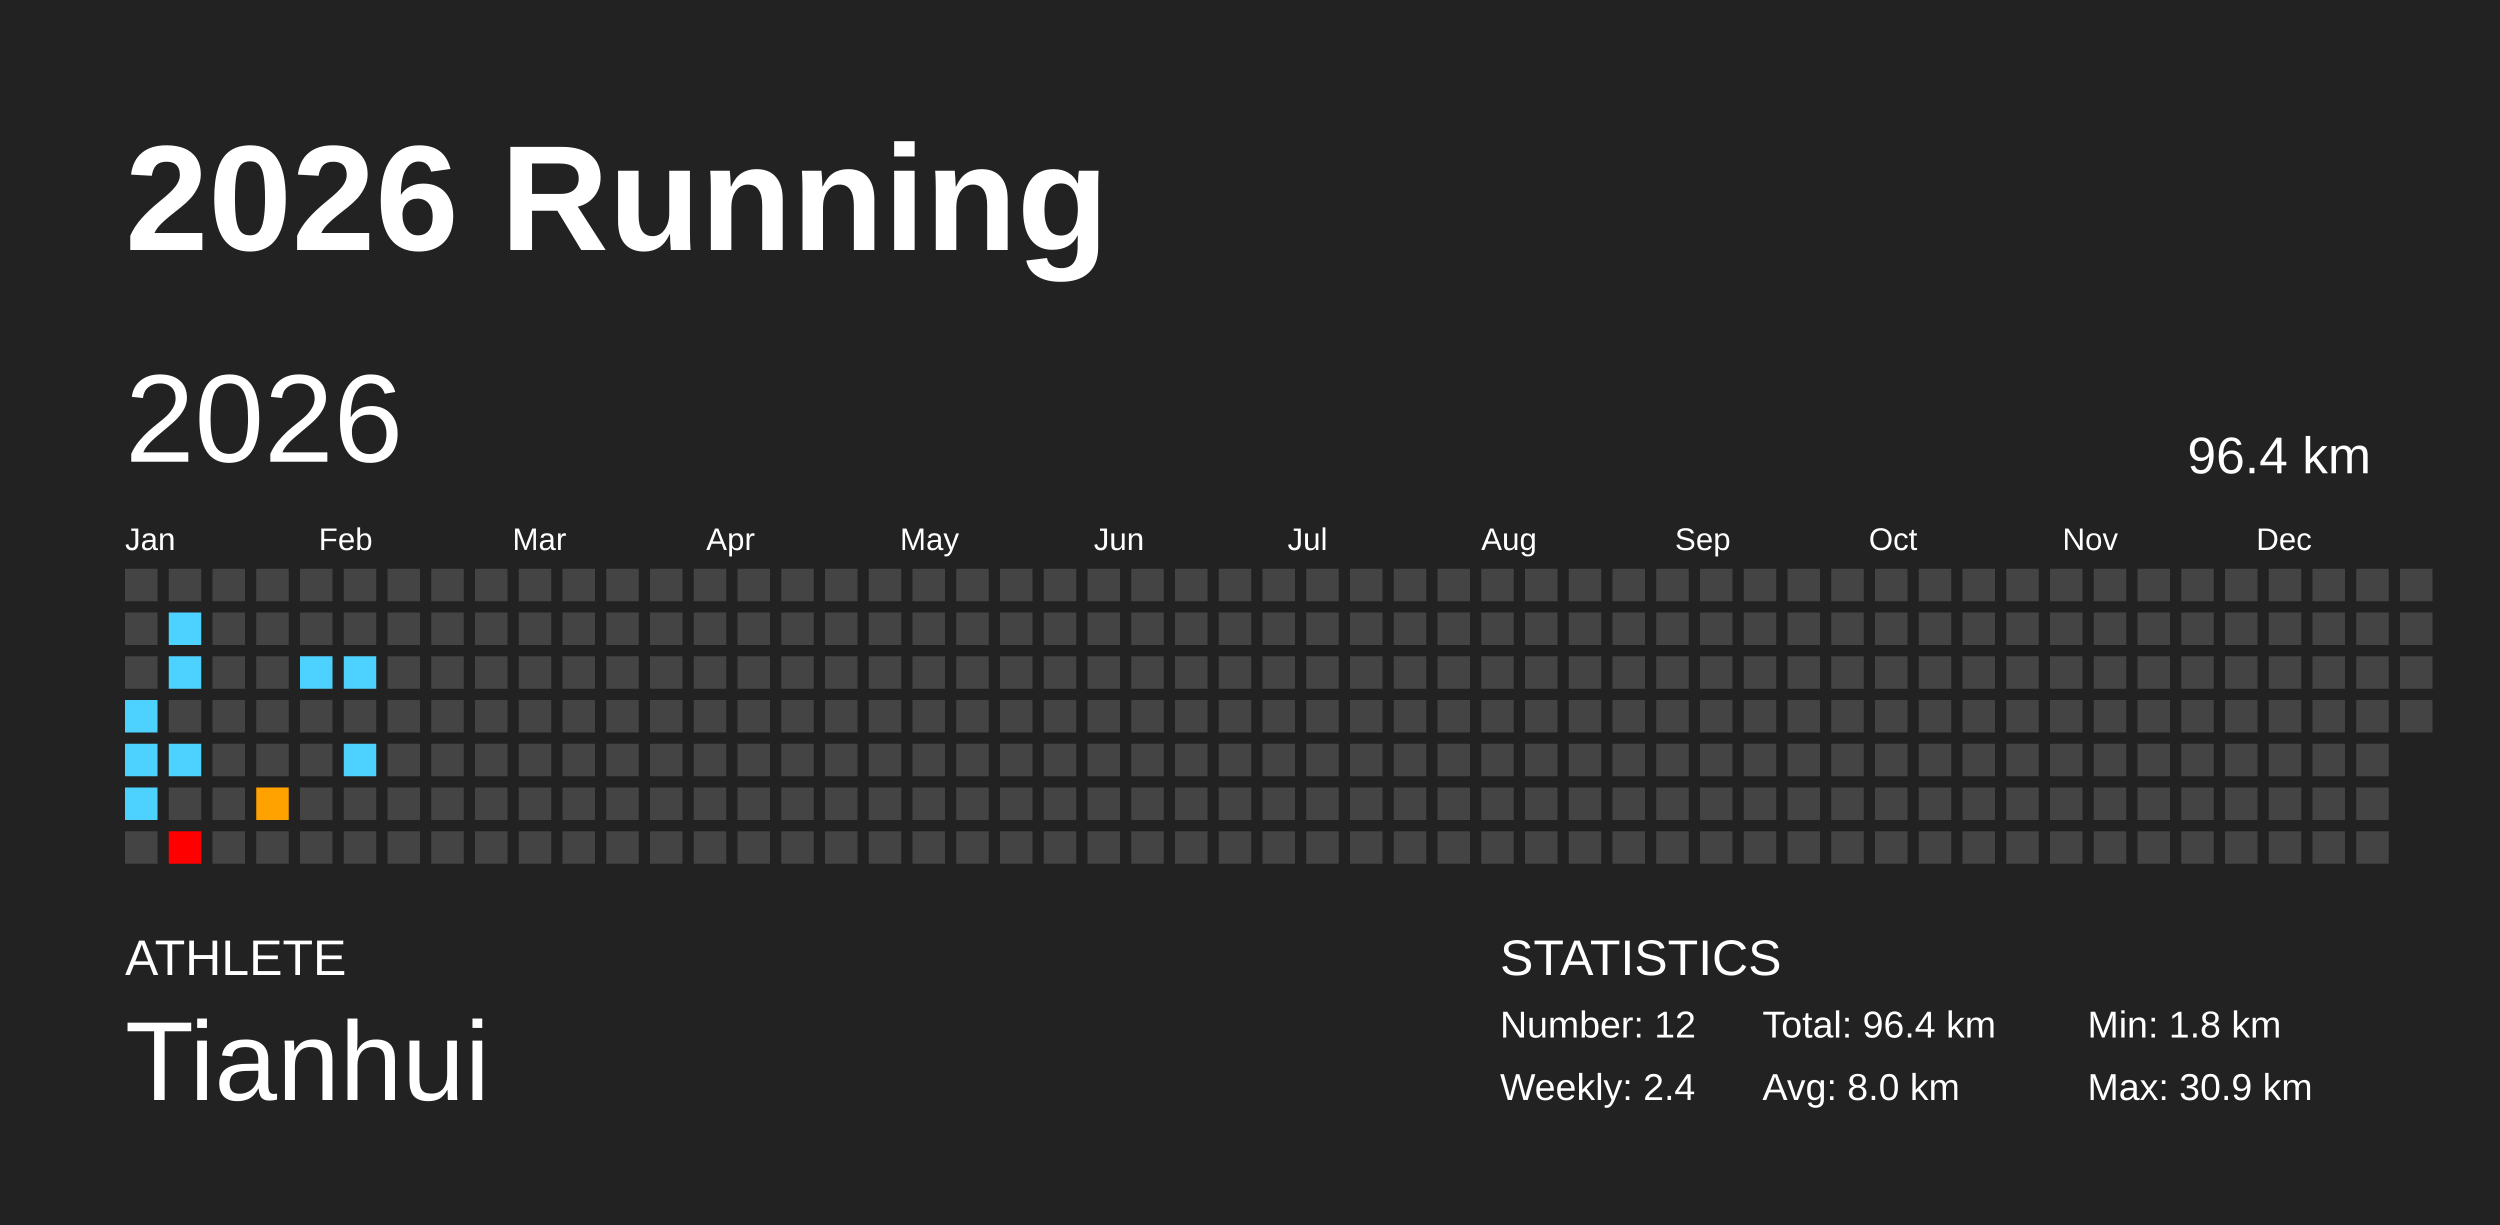
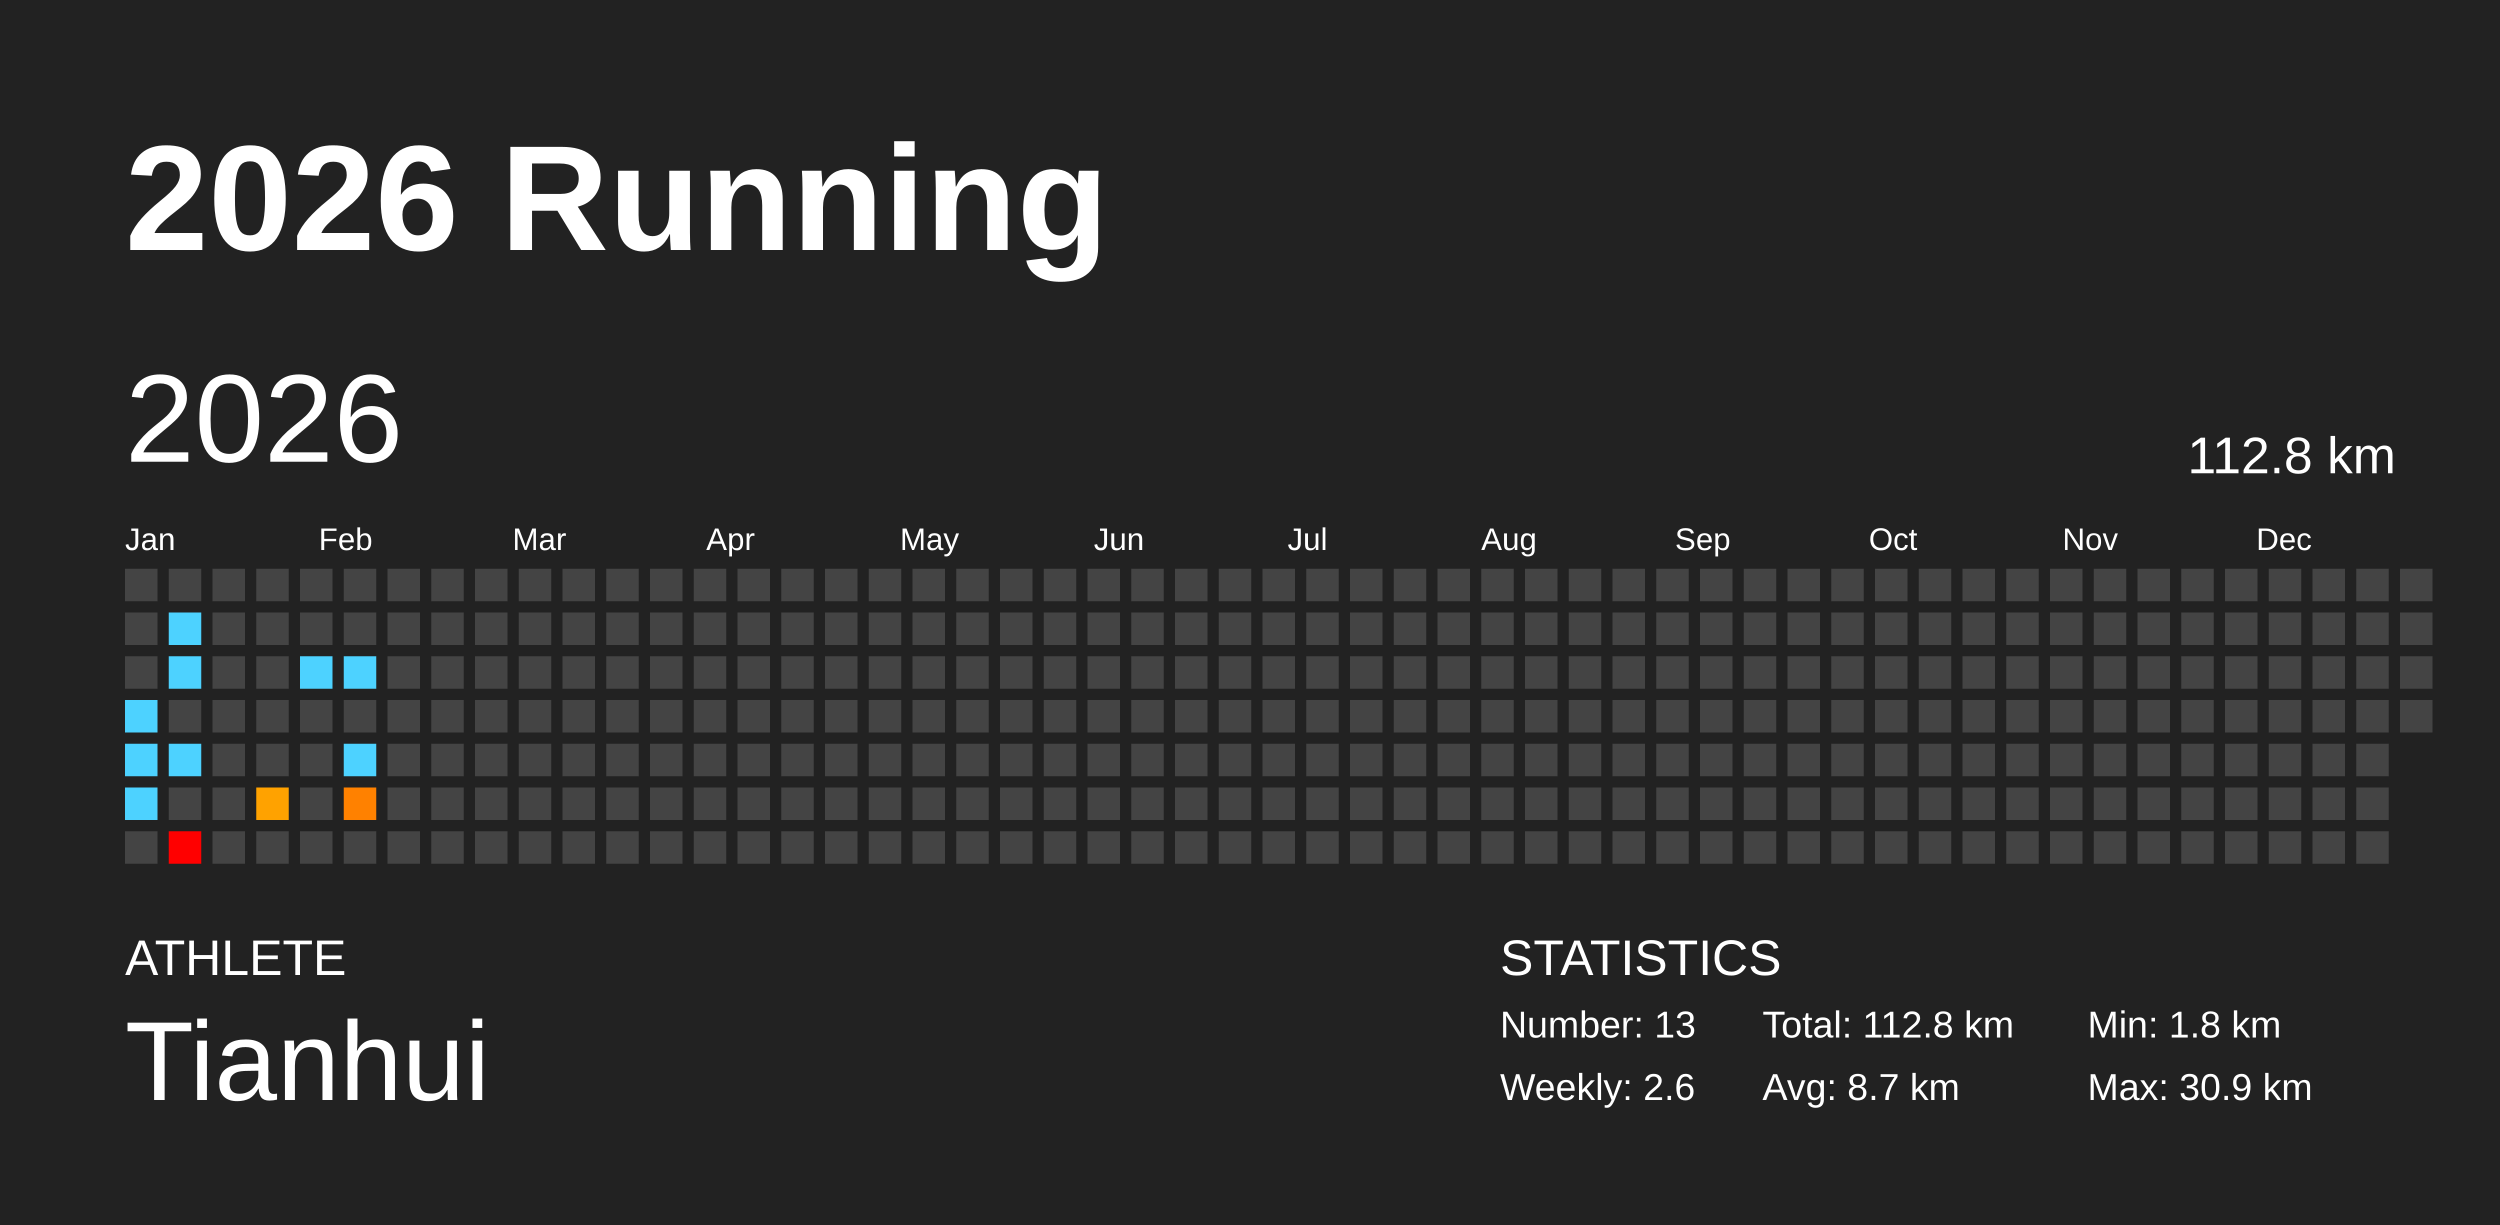
<svg xmlns="http://www.w3.org/2000/svg" baseProfile="full" height="98mm" version="1.1" viewBox="0,0,200,98" width="200mm">
  <defs />
  <rect fill="#222222" height="98" width="200" x="0" y="0" />
  <text fill="#FFFFFF" style="font-size:12px; font-family:Arial; font-weight:bold;" x="10" y="20">2026 Running</text>
  <text fill="#FFFFFF" style="font-size:4px; font-family:Arial" x="10" y="78">ATHLETE</text>
  <text fill="#FFFFFF" style="font-size:9px; font-family:Arial" x="10" y="88">Tianhui</text>
  <text fill="#FFFFFF" style="font-size:4px; font-family:Arial" x="120" y="78">STATISTICS</text>
-   <text fill="#FFFFFF" style="font-size:3px; font-family:Arial" x="120" y="83">Number: 12</text>
-   <text fill="#FFFFFF" style="font-size:3px; font-family:Arial" x="120" y="88">Weekly: 2.4</text>
-   <text fill="#FFFFFF" style="font-size:3px; font-family:Arial" x="141" y="83">Total: 96.4 km</text>
-   <text fill="#FFFFFF" style="font-size:3px; font-family:Arial" x="141" y="88">Avg: 8.0 km</text>
+   <text fill="#FFFFFF" style="font-size:3px; font-family:Arial" x="120" y="83">Number: 13</text>
+   <text fill="#FFFFFF" style="font-size:3px; font-family:Arial" x="120" y="88">Weekly: 2.6</text>
+   <text fill="#FFFFFF" style="font-size:3px; font-family:Arial" x="141" y="83">Total: 112.8 km</text>
+   <text fill="#FFFFFF" style="font-size:3px; font-family:Arial" x="141" y="88">Avg: 8.7 km</text>
  <text fill="#FFFFFF" style="font-size:3px; font-family:Arial" x="167" y="83">Min: 1.8 km</text>
  <text fill="#FFFFFF" style="font-size:3px; font-family:Arial" x="167" y="88">Max: 30.9 km</text>
  <text dominant-baseline="hanging" fill="#FFFFFF" style="font-size:10.0px; font-family:Arial;" x="10" y="30">2026</text>
-   <text dominant-baseline="hanging" fill="#FFFFFF" style="font-size:4.125px; font-family:Arial;" x="175" y="35">96.4 km</text>
+   <text dominant-baseline="hanging" fill="#FFFFFF" style="font-size:4.125px; font-family:Arial;" x="175" y="35">112.8 km</text>
  <text fill="#FFFFFF" style="font-size:2.5px; font-family:Arial" x="10.0" y="44">Jan</text>
  <text fill="#FFFFFF" style="font-size:2.5px; font-family:Arial" x="25.5" y="44">Feb</text>
  <text fill="#FFFFFF" style="font-size:2.5px; font-family:Arial" x="41.0" y="44">Mar</text>
  <text fill="#FFFFFF" style="font-size:2.5px; font-family:Arial" x="56.5" y="44">Apr</text>
  <text fill="#FFFFFF" style="font-size:2.5px; font-family:Arial" x="72.0" y="44">May</text>
  <text fill="#FFFFFF" style="font-size:2.5px; font-family:Arial" x="87.5" y="44">Jun</text>
  <text fill="#FFFFFF" style="font-size:2.5px; font-family:Arial" x="103.0" y="44">Jul</text>
  <text fill="#FFFFFF" style="font-size:2.5px; font-family:Arial" x="118.5" y="44">Aug</text>
  <text fill="#FFFFFF" style="font-size:2.5px; font-family:Arial" x="134.0" y="44">Sep</text>
  <text fill="#FFFFFF" style="font-size:2.5px; font-family:Arial" x="149.5" y="44">Oct</text>
  <text fill="#FFFFFF" style="font-size:2.5px; font-family:Arial" x="165.0" y="44">Nov</text>
  <text fill="#FFFFFF" style="font-size:2.5px; font-family:Arial" x="180.5" y="44">Dec</text>
  <rect fill="#444444" height="2.6" width="2.6" x="10.0" y="45.5" />
  <rect fill="#444444" height="2.6" width="2.6" x="10.0" y="49.0" />
  <rect fill="#444444" height="2.6" width="2.6" x="10.0" y="52.5" />
  <rect fill="#4dd2ff" height="2.6" width="2.6" x="10.0" y="56.0" />
  <rect fill="#4dd2ff" height="2.6" width="2.6" x="10.0" y="59.5" />
  <rect fill="#4dd2ff" height="2.6" width="2.6" x="10.0" y="63.0" />
  <rect fill="#444444" height="2.6" width="2.6" x="10.0" y="66.5" />
  <rect fill="#444444" height="2.6" width="2.6" x="13.5" y="45.5" />
  <rect fill="#4dd2ff" height="2.6" width="2.6" x="13.5" y="49.0" />
  <rect fill="#4dd2ff" height="2.6" width="2.6" x="13.5" y="52.5" />
  <rect fill="#444444" height="2.6" width="2.6" x="13.5" y="56.0" />
  <rect fill="#4dd2ff" height="2.6" width="2.6" x="13.5" y="59.5" />
  <rect fill="#444444" height="2.6" width="2.6" x="13.5" y="63.0" />
  <rect fill="red" height="2.6" width="2.6" x="13.5" y="66.5" />
  <rect fill="#444444" height="2.6" width="2.6" x="17.0" y="45.5" />
  <rect fill="#444444" height="2.6" width="2.6" x="17.0" y="49.0" />
  <rect fill="#444444" height="2.6" width="2.6" x="17.0" y="52.5" />
  <rect fill="#444444" height="2.6" width="2.6" x="17.0" y="56.0" />
  <rect fill="#444444" height="2.6" width="2.6" x="17.0" y="59.5" />
  <rect fill="#444444" height="2.6" width="2.6" x="17.0" y="63.0" />
  <rect fill="#444444" height="2.6" width="2.6" x="17.0" y="66.5" />
  <rect fill="#444444" height="2.6" width="2.6" x="20.5" y="45.5" />
  <rect fill="#444444" height="2.6" width="2.6" x="20.5" y="49.0" />
  <rect fill="#444444" height="2.6" width="2.6" x="20.5" y="52.5" />
  <rect fill="#444444" height="2.6" width="2.6" x="20.5" y="56.0" />
  <rect fill="#444444" height="2.6" width="2.6" x="20.5" y="59.5" />
  <rect fill="#ffa200" height="2.6" width="2.6" x="20.5" y="63.0" />
  <rect fill="#444444" height="2.6" width="2.6" x="20.5" y="66.5" />
  <rect fill="#444444" height="2.6" width="2.6" x="24.0" y="45.5" />
  <rect fill="#444444" height="2.6" width="2.6" x="24.0" y="49.0" />
  <rect fill="#4dd2ff" height="2.6" width="2.6" x="24.0" y="52.5" />
  <rect fill="#444444" height="2.6" width="2.6" x="24.0" y="56.0" />
  <rect fill="#444444" height="2.6" width="2.6" x="24.0" y="59.5" />
  <rect fill="#444444" height="2.6" width="2.6" x="24.0" y="63.0" />
  <rect fill="#444444" height="2.6" width="2.6" x="24.0" y="66.5" />
  <rect fill="#444444" height="2.6" width="2.6" x="27.5" y="45.5" />
  <rect fill="#444444" height="2.6" width="2.6" x="27.5" y="49.0" />
  <rect fill="#4dd2ff" height="2.6" width="2.6" x="27.5" y="52.5" />
  <rect fill="#444444" height="2.6" width="2.6" x="27.5" y="56.0" />
  <rect fill="#4dd2ff" height="2.6" width="2.6" x="27.5" y="59.5" />
-   <rect fill="#444444" height="2.6" width="2.6" x="27.5" y="63.0" />
+   <rect fill="#ff8100" height="2.6" width="2.6" x="27.5" y="63.0" />
  <rect fill="#444444" height="2.6" width="2.6" x="27.5" y="66.5" />
  <rect fill="#444444" height="2.6" width="2.6" x="31.0" y="45.5" />
  <rect fill="#444444" height="2.6" width="2.6" x="31.0" y="49.0" />
  <rect fill="#444444" height="2.6" width="2.6" x="31.0" y="52.5" />
  <rect fill="#444444" height="2.6" width="2.6" x="31.0" y="56.0" />
  <rect fill="#444444" height="2.6" width="2.6" x="31.0" y="59.5" />
  <rect fill="#444444" height="2.6" width="2.6" x="31.0" y="63.0" />
  <rect fill="#444444" height="2.6" width="2.6" x="31.0" y="66.5" />
  <rect fill="#444444" height="2.6" width="2.6" x="34.5" y="45.5" />
  <rect fill="#444444" height="2.6" width="2.6" x="34.5" y="49.0" />
  <rect fill="#444444" height="2.6" width="2.6" x="34.5" y="52.5" />
  <rect fill="#444444" height="2.6" width="2.6" x="34.5" y="56.0" />
  <rect fill="#444444" height="2.6" width="2.6" x="34.5" y="59.5" />
  <rect fill="#444444" height="2.6" width="2.6" x="34.5" y="63.0" />
  <rect fill="#444444" height="2.6" width="2.6" x="34.5" y="66.5" />
  <rect fill="#444444" height="2.6" width="2.6" x="38.0" y="45.5" />
  <rect fill="#444444" height="2.6" width="2.6" x="38.0" y="49.0" />
  <rect fill="#444444" height="2.6" width="2.6" x="38.0" y="52.5" />
  <rect fill="#444444" height="2.6" width="2.6" x="38.0" y="56.0" />
  <rect fill="#444444" height="2.6" width="2.6" x="38.0" y="59.5" />
  <rect fill="#444444" height="2.6" width="2.6" x="38.0" y="63.0" />
  <rect fill="#444444" height="2.6" width="2.6" x="38.0" y="66.5" />
  <rect fill="#444444" height="2.6" width="2.6" x="41.5" y="45.5" />
  <rect fill="#444444" height="2.6" width="2.6" x="41.5" y="49.0" />
  <rect fill="#444444" height="2.6" width="2.6" x="41.5" y="52.5" />
  <rect fill="#444444" height="2.6" width="2.6" x="41.5" y="56.0" />
  <rect fill="#444444" height="2.6" width="2.6" x="41.5" y="59.5" />
  <rect fill="#444444" height="2.6" width="2.6" x="41.5" y="63.0" />
  <rect fill="#444444" height="2.6" width="2.6" x="41.5" y="66.5" />
  <rect fill="#444444" height="2.6" width="2.6" x="45.0" y="45.5" />
  <rect fill="#444444" height="2.6" width="2.6" x="45.0" y="49.0" />
  <rect fill="#444444" height="2.6" width="2.6" x="45.0" y="52.5" />
  <rect fill="#444444" height="2.6" width="2.6" x="45.0" y="56.0" />
  <rect fill="#444444" height="2.6" width="2.6" x="45.0" y="59.5" />
  <rect fill="#444444" height="2.6" width="2.6" x="45.0" y="63.0" />
  <rect fill="#444444" height="2.6" width="2.6" x="45.0" y="66.5" />
  <rect fill="#444444" height="2.6" width="2.6" x="48.5" y="45.5" />
  <rect fill="#444444" height="2.6" width="2.6" x="48.5" y="49.0" />
  <rect fill="#444444" height="2.6" width="2.6" x="48.5" y="52.5" />
  <rect fill="#444444" height="2.6" width="2.6" x="48.5" y="56.0" />
  <rect fill="#444444" height="2.6" width="2.6" x="48.5" y="59.5" />
  <rect fill="#444444" height="2.6" width="2.6" x="48.5" y="63.0" />
  <rect fill="#444444" height="2.6" width="2.6" x="48.5" y="66.5" />
  <rect fill="#444444" height="2.6" width="2.6" x="52.0" y="45.5" />
  <rect fill="#444444" height="2.6" width="2.6" x="52.0" y="49.0" />
  <rect fill="#444444" height="2.6" width="2.6" x="52.0" y="52.5" />
  <rect fill="#444444" height="2.6" width="2.6" x="52.0" y="56.0" />
  <rect fill="#444444" height="2.6" width="2.6" x="52.0" y="59.5" />
  <rect fill="#444444" height="2.6" width="2.6" x="52.0" y="63.0" />
  <rect fill="#444444" height="2.6" width="2.6" x="52.0" y="66.5" />
  <rect fill="#444444" height="2.6" width="2.6" x="55.5" y="45.5" />
  <rect fill="#444444" height="2.6" width="2.6" x="55.5" y="49.0" />
  <rect fill="#444444" height="2.6" width="2.6" x="55.5" y="52.5" />
  <rect fill="#444444" height="2.6" width="2.6" x="55.5" y="56.0" />
  <rect fill="#444444" height="2.6" width="2.6" x="55.5" y="59.5" />
  <rect fill="#444444" height="2.6" width="2.6" x="55.5" y="63.0" />
  <rect fill="#444444" height="2.6" width="2.6" x="55.5" y="66.5" />
  <rect fill="#444444" height="2.6" width="2.6" x="59.0" y="45.5" />
  <rect fill="#444444" height="2.6" width="2.6" x="59.0" y="49.0" />
  <rect fill="#444444" height="2.6" width="2.6" x="59.0" y="52.5" />
  <rect fill="#444444" height="2.6" width="2.6" x="59.0" y="56.0" />
  <rect fill="#444444" height="2.6" width="2.6" x="59.0" y="59.5" />
  <rect fill="#444444" height="2.6" width="2.6" x="59.0" y="63.0" />
  <rect fill="#444444" height="2.6" width="2.6" x="59.0" y="66.5" />
  <rect fill="#444444" height="2.6" width="2.6" x="62.5" y="45.5" />
  <rect fill="#444444" height="2.6" width="2.6" x="62.5" y="49.0" />
  <rect fill="#444444" height="2.6" width="2.6" x="62.5" y="52.5" />
  <rect fill="#444444" height="2.6" width="2.6" x="62.5" y="56.0" />
  <rect fill="#444444" height="2.6" width="2.6" x="62.5" y="59.5" />
  <rect fill="#444444" height="2.6" width="2.6" x="62.5" y="63.0" />
  <rect fill="#444444" height="2.6" width="2.6" x="62.5" y="66.5" />
  <rect fill="#444444" height="2.6" width="2.6" x="66.0" y="45.5" />
  <rect fill="#444444" height="2.6" width="2.6" x="66.0" y="49.0" />
  <rect fill="#444444" height="2.6" width="2.6" x="66.0" y="52.5" />
  <rect fill="#444444" height="2.6" width="2.6" x="66.0" y="56.0" />
  <rect fill="#444444" height="2.6" width="2.6" x="66.0" y="59.5" />
  <rect fill="#444444" height="2.6" width="2.6" x="66.0" y="63.0" />
  <rect fill="#444444" height="2.6" width="2.6" x="66.0" y="66.5" />
  <rect fill="#444444" height="2.6" width="2.6" x="69.5" y="45.5" />
  <rect fill="#444444" height="2.6" width="2.6" x="69.5" y="49.0" />
  <rect fill="#444444" height="2.6" width="2.6" x="69.5" y="52.5" />
  <rect fill="#444444" height="2.6" width="2.6" x="69.5" y="56.0" />
  <rect fill="#444444" height="2.6" width="2.6" x="69.5" y="59.5" />
  <rect fill="#444444" height="2.6" width="2.6" x="69.5" y="63.0" />
  <rect fill="#444444" height="2.6" width="2.6" x="69.5" y="66.5" />
  <rect fill="#444444" height="2.6" width="2.6" x="73.0" y="45.5" />
  <rect fill="#444444" height="2.6" width="2.6" x="73.0" y="49.0" />
  <rect fill="#444444" height="2.6" width="2.6" x="73.0" y="52.5" />
  <rect fill="#444444" height="2.6" width="2.6" x="73.0" y="56.0" />
  <rect fill="#444444" height="2.6" width="2.6" x="73.0" y="59.5" />
  <rect fill="#444444" height="2.6" width="2.6" x="73.0" y="63.0" />
  <rect fill="#444444" height="2.6" width="2.6" x="73.0" y="66.5" />
  <rect fill="#444444" height="2.6" width="2.6" x="76.5" y="45.5" />
  <rect fill="#444444" height="2.6" width="2.6" x="76.5" y="49.0" />
  <rect fill="#444444" height="2.6" width="2.6" x="76.5" y="52.5" />
  <rect fill="#444444" height="2.6" width="2.6" x="76.5" y="56.0" />
  <rect fill="#444444" height="2.6" width="2.6" x="76.5" y="59.5" />
  <rect fill="#444444" height="2.6" width="2.6" x="76.5" y="63.0" />
  <rect fill="#444444" height="2.6" width="2.6" x="76.5" y="66.5" />
  <rect fill="#444444" height="2.6" width="2.6" x="80.0" y="45.5" />
  <rect fill="#444444" height="2.6" width="2.6" x="80.0" y="49.0" />
  <rect fill="#444444" height="2.6" width="2.6" x="80.0" y="52.5" />
  <rect fill="#444444" height="2.6" width="2.6" x="80.0" y="56.0" />
  <rect fill="#444444" height="2.6" width="2.6" x="80.0" y="59.5" />
  <rect fill="#444444" height="2.6" width="2.6" x="80.0" y="63.0" />
  <rect fill="#444444" height="2.6" width="2.6" x="80.0" y="66.5" />
  <rect fill="#444444" height="2.6" width="2.6" x="83.5" y="45.5" />
  <rect fill="#444444" height="2.6" width="2.6" x="83.5" y="49.0" />
  <rect fill="#444444" height="2.6" width="2.6" x="83.5" y="52.5" />
  <rect fill="#444444" height="2.6" width="2.6" x="83.5" y="56.0" />
  <rect fill="#444444" height="2.6" width="2.6" x="83.5" y="59.5" />
  <rect fill="#444444" height="2.6" width="2.6" x="83.5" y="63.0" />
  <rect fill="#444444" height="2.6" width="2.6" x="83.5" y="66.5" />
  <rect fill="#444444" height="2.6" width="2.6" x="87.0" y="45.5" />
  <rect fill="#444444" height="2.6" width="2.6" x="87.0" y="49.0" />
  <rect fill="#444444" height="2.6" width="2.6" x="87.0" y="52.5" />
  <rect fill="#444444" height="2.6" width="2.6" x="87.0" y="56.0" />
  <rect fill="#444444" height="2.6" width="2.6" x="87.0" y="59.5" />
  <rect fill="#444444" height="2.6" width="2.6" x="87.0" y="63.0" />
  <rect fill="#444444" height="2.6" width="2.6" x="87.0" y="66.5" />
  <rect fill="#444444" height="2.6" width="2.6" x="90.5" y="45.5" />
  <rect fill="#444444" height="2.6" width="2.6" x="90.5" y="49.0" />
  <rect fill="#444444" height="2.6" width="2.6" x="90.5" y="52.5" />
  <rect fill="#444444" height="2.6" width="2.6" x="90.5" y="56.0" />
  <rect fill="#444444" height="2.6" width="2.6" x="90.5" y="59.5" />
  <rect fill="#444444" height="2.6" width="2.6" x="90.5" y="63.0" />
  <rect fill="#444444" height="2.6" width="2.6" x="90.5" y="66.5" />
  <rect fill="#444444" height="2.6" width="2.6" x="94.0" y="45.5" />
  <rect fill="#444444" height="2.6" width="2.6" x="94.0" y="49.0" />
  <rect fill="#444444" height="2.6" width="2.6" x="94.0" y="52.5" />
  <rect fill="#444444" height="2.6" width="2.6" x="94.0" y="56.0" />
  <rect fill="#444444" height="2.6" width="2.6" x="94.0" y="59.5" />
  <rect fill="#444444" height="2.6" width="2.6" x="94.0" y="63.0" />
  <rect fill="#444444" height="2.6" width="2.6" x="94.0" y="66.5" />
  <rect fill="#444444" height="2.6" width="2.6" x="97.5" y="45.5" />
  <rect fill="#444444" height="2.6" width="2.6" x="97.5" y="49.0" />
  <rect fill="#444444" height="2.6" width="2.6" x="97.5" y="52.5" />
  <rect fill="#444444" height="2.6" width="2.6" x="97.5" y="56.0" />
  <rect fill="#444444" height="2.6" width="2.6" x="97.5" y="59.5" />
  <rect fill="#444444" height="2.6" width="2.6" x="97.5" y="63.0" />
  <rect fill="#444444" height="2.6" width="2.6" x="97.5" y="66.5" />
  <rect fill="#444444" height="2.6" width="2.6" x="101.0" y="45.5" />
  <rect fill="#444444" height="2.6" width="2.6" x="101.0" y="49.0" />
  <rect fill="#444444" height="2.6" width="2.6" x="101.0" y="52.5" />
  <rect fill="#444444" height="2.6" width="2.6" x="101.0" y="56.0" />
  <rect fill="#444444" height="2.6" width="2.6" x="101.0" y="59.5" />
  <rect fill="#444444" height="2.6" width="2.6" x="101.0" y="63.0" />
  <rect fill="#444444" height="2.6" width="2.6" x="101.0" y="66.5" />
  <rect fill="#444444" height="2.6" width="2.6" x="104.5" y="45.5" />
  <rect fill="#444444" height="2.6" width="2.6" x="104.5" y="49.0" />
  <rect fill="#444444" height="2.6" width="2.6" x="104.5" y="52.5" />
  <rect fill="#444444" height="2.6" width="2.6" x="104.5" y="56.0" />
  <rect fill="#444444" height="2.6" width="2.6" x="104.5" y="59.5" />
  <rect fill="#444444" height="2.6" width="2.6" x="104.5" y="63.0" />
  <rect fill="#444444" height="2.6" width="2.6" x="104.5" y="66.5" />
  <rect fill="#444444" height="2.6" width="2.6" x="108.0" y="45.5" />
  <rect fill="#444444" height="2.6" width="2.6" x="108.0" y="49.0" />
  <rect fill="#444444" height="2.6" width="2.6" x="108.0" y="52.5" />
  <rect fill="#444444" height="2.6" width="2.6" x="108.0" y="56.0" />
  <rect fill="#444444" height="2.6" width="2.6" x="108.0" y="59.5" />
  <rect fill="#444444" height="2.6" width="2.6" x="108.0" y="63.0" />
  <rect fill="#444444" height="2.6" width="2.6" x="108.0" y="66.5" />
  <rect fill="#444444" height="2.6" width="2.6" x="111.5" y="45.5" />
  <rect fill="#444444" height="2.6" width="2.6" x="111.5" y="49.0" />
  <rect fill="#444444" height="2.6" width="2.6" x="111.5" y="52.5" />
  <rect fill="#444444" height="2.6" width="2.6" x="111.5" y="56.0" />
  <rect fill="#444444" height="2.6" width="2.6" x="111.5" y="59.5" />
  <rect fill="#444444" height="2.6" width="2.6" x="111.5" y="63.0" />
  <rect fill="#444444" height="2.6" width="2.6" x="111.5" y="66.5" />
  <rect fill="#444444" height="2.6" width="2.6" x="115.0" y="45.5" />
  <rect fill="#444444" height="2.6" width="2.6" x="115.0" y="49.0" />
  <rect fill="#444444" height="2.6" width="2.6" x="115.0" y="52.5" />
  <rect fill="#444444" height="2.6" width="2.6" x="115.0" y="56.0" />
  <rect fill="#444444" height="2.6" width="2.6" x="115.0" y="59.5" />
  <rect fill="#444444" height="2.6" width="2.6" x="115.0" y="63.0" />
  <rect fill="#444444" height="2.6" width="2.6" x="115.0" y="66.5" />
  <rect fill="#444444" height="2.6" width="2.6" x="118.5" y="45.5" />
  <rect fill="#444444" height="2.6" width="2.6" x="118.5" y="49.0" />
  <rect fill="#444444" height="2.6" width="2.6" x="118.5" y="52.5" />
  <rect fill="#444444" height="2.6" width="2.6" x="118.5" y="56.0" />
  <rect fill="#444444" height="2.6" width="2.6" x="118.5" y="59.5" />
  <rect fill="#444444" height="2.6" width="2.6" x="118.5" y="63.0" />
  <rect fill="#444444" height="2.6" width="2.6" x="118.5" y="66.5" />
  <rect fill="#444444" height="2.6" width="2.6" x="122.0" y="45.5" />
  <rect fill="#444444" height="2.6" width="2.6" x="122.0" y="49.0" />
  <rect fill="#444444" height="2.6" width="2.6" x="122.0" y="52.5" />
  <rect fill="#444444" height="2.6" width="2.6" x="122.0" y="56.0" />
  <rect fill="#444444" height="2.6" width="2.6" x="122.0" y="59.5" />
  <rect fill="#444444" height="2.6" width="2.6" x="122.0" y="63.0" />
  <rect fill="#444444" height="2.6" width="2.6" x="122.0" y="66.5" />
  <rect fill="#444444" height="2.6" width="2.6" x="125.5" y="45.5" />
  <rect fill="#444444" height="2.6" width="2.6" x="125.5" y="49.0" />
  <rect fill="#444444" height="2.6" width="2.6" x="125.5" y="52.5" />
  <rect fill="#444444" height="2.6" width="2.6" x="125.5" y="56.0" />
  <rect fill="#444444" height="2.6" width="2.6" x="125.5" y="59.5" />
  <rect fill="#444444" height="2.6" width="2.6" x="125.5" y="63.0" />
  <rect fill="#444444" height="2.6" width="2.6" x="125.5" y="66.5" />
  <rect fill="#444444" height="2.6" width="2.6" x="129.0" y="45.5" />
  <rect fill="#444444" height="2.6" width="2.6" x="129.0" y="49.0" />
  <rect fill="#444444" height="2.6" width="2.6" x="129.0" y="52.5" />
  <rect fill="#444444" height="2.6" width="2.6" x="129.0" y="56.0" />
  <rect fill="#444444" height="2.6" width="2.6" x="129.0" y="59.5" />
  <rect fill="#444444" height="2.6" width="2.6" x="129.0" y="63.0" />
  <rect fill="#444444" height="2.6" width="2.6" x="129.0" y="66.5" />
  <rect fill="#444444" height="2.6" width="2.6" x="132.5" y="45.5" />
  <rect fill="#444444" height="2.6" width="2.6" x="132.5" y="49.0" />
  <rect fill="#444444" height="2.6" width="2.6" x="132.5" y="52.5" />
  <rect fill="#444444" height="2.6" width="2.6" x="132.5" y="56.0" />
  <rect fill="#444444" height="2.6" width="2.6" x="132.5" y="59.5" />
  <rect fill="#444444" height="2.6" width="2.6" x="132.5" y="63.0" />
  <rect fill="#444444" height="2.6" width="2.6" x="132.5" y="66.5" />
  <rect fill="#444444" height="2.6" width="2.6" x="136.0" y="45.5" />
  <rect fill="#444444" height="2.6" width="2.6" x="136.0" y="49.0" />
  <rect fill="#444444" height="2.6" width="2.6" x="136.0" y="52.5" />
  <rect fill="#444444" height="2.6" width="2.6" x="136.0" y="56.0" />
  <rect fill="#444444" height="2.6" width="2.6" x="136.0" y="59.5" />
  <rect fill="#444444" height="2.6" width="2.6" x="136.0" y="63.0" />
  <rect fill="#444444" height="2.6" width="2.6" x="136.0" y="66.5" />
  <rect fill="#444444" height="2.6" width="2.6" x="139.5" y="45.5" />
  <rect fill="#444444" height="2.6" width="2.6" x="139.5" y="49.0" />
  <rect fill="#444444" height="2.6" width="2.6" x="139.5" y="52.5" />
  <rect fill="#444444" height="2.6" width="2.6" x="139.5" y="56.0" />
  <rect fill="#444444" height="2.6" width="2.6" x="139.5" y="59.5" />
  <rect fill="#444444" height="2.6" width="2.6" x="139.5" y="63.0" />
  <rect fill="#444444" height="2.6" width="2.6" x="139.5" y="66.5" />
  <rect fill="#444444" height="2.6" width="2.6" x="143.0" y="45.5" />
  <rect fill="#444444" height="2.6" width="2.6" x="143.0" y="49.0" />
  <rect fill="#444444" height="2.6" width="2.6" x="143.0" y="52.5" />
  <rect fill="#444444" height="2.6" width="2.6" x="143.0" y="56.0" />
  <rect fill="#444444" height="2.6" width="2.6" x="143.0" y="59.5" />
  <rect fill="#444444" height="2.6" width="2.6" x="143.0" y="63.0" />
  <rect fill="#444444" height="2.6" width="2.6" x="143.0" y="66.5" />
  <rect fill="#444444" height="2.6" width="2.6" x="146.5" y="45.5" />
  <rect fill="#444444" height="2.6" width="2.6" x="146.5" y="49.0" />
  <rect fill="#444444" height="2.6" width="2.6" x="146.5" y="52.5" />
  <rect fill="#444444" height="2.6" width="2.6" x="146.5" y="56.0" />
  <rect fill="#444444" height="2.6" width="2.6" x="146.5" y="59.5" />
  <rect fill="#444444" height="2.6" width="2.6" x="146.5" y="63.0" />
  <rect fill="#444444" height="2.6" width="2.6" x="146.5" y="66.5" />
  <rect fill="#444444" height="2.6" width="2.6" x="150.0" y="45.5" />
  <rect fill="#444444" height="2.6" width="2.6" x="150.0" y="49.0" />
  <rect fill="#444444" height="2.6" width="2.6" x="150.0" y="52.5" />
  <rect fill="#444444" height="2.6" width="2.6" x="150.0" y="56.0" />
  <rect fill="#444444" height="2.6" width="2.6" x="150.0" y="59.5" />
  <rect fill="#444444" height="2.6" width="2.6" x="150.0" y="63.0" />
  <rect fill="#444444" height="2.6" width="2.6" x="150.0" y="66.5" />
  <rect fill="#444444" height="2.6" width="2.6" x="153.5" y="45.5" />
  <rect fill="#444444" height="2.6" width="2.6" x="153.5" y="49.0" />
  <rect fill="#444444" height="2.6" width="2.6" x="153.5" y="52.5" />
  <rect fill="#444444" height="2.6" width="2.6" x="153.5" y="56.0" />
  <rect fill="#444444" height="2.6" width="2.6" x="153.5" y="59.5" />
  <rect fill="#444444" height="2.6" width="2.6" x="153.5" y="63.0" />
  <rect fill="#444444" height="2.6" width="2.6" x="153.5" y="66.5" />
  <rect fill="#444444" height="2.6" width="2.6" x="157.0" y="45.5" />
  <rect fill="#444444" height="2.6" width="2.6" x="157.0" y="49.0" />
  <rect fill="#444444" height="2.6" width="2.6" x="157.0" y="52.5" />
  <rect fill="#444444" height="2.6" width="2.6" x="157.0" y="56.0" />
  <rect fill="#444444" height="2.6" width="2.6" x="157.0" y="59.5" />
  <rect fill="#444444" height="2.6" width="2.6" x="157.0" y="63.0" />
  <rect fill="#444444" height="2.6" width="2.6" x="157.0" y="66.5" />
  <rect fill="#444444" height="2.6" width="2.6" x="160.5" y="45.5" />
  <rect fill="#444444" height="2.6" width="2.6" x="160.5" y="49.0" />
  <rect fill="#444444" height="2.6" width="2.6" x="160.5" y="52.5" />
  <rect fill="#444444" height="2.6" width="2.6" x="160.5" y="56.0" />
  <rect fill="#444444" height="2.6" width="2.6" x="160.5" y="59.5" />
  <rect fill="#444444" height="2.6" width="2.6" x="160.5" y="63.0" />
  <rect fill="#444444" height="2.6" width="2.6" x="160.5" y="66.5" />
  <rect fill="#444444" height="2.6" width="2.6" x="164.0" y="45.5" />
  <rect fill="#444444" height="2.6" width="2.6" x="164.0" y="49.0" />
  <rect fill="#444444" height="2.6" width="2.6" x="164.0" y="52.5" />
  <rect fill="#444444" height="2.6" width="2.6" x="164.0" y="56.0" />
  <rect fill="#444444" height="2.6" width="2.6" x="164.0" y="59.5" />
  <rect fill="#444444" height="2.6" width="2.6" x="164.0" y="63.0" />
  <rect fill="#444444" height="2.6" width="2.6" x="164.0" y="66.5" />
  <rect fill="#444444" height="2.6" width="2.6" x="167.5" y="45.5" />
  <rect fill="#444444" height="2.6" width="2.6" x="167.5" y="49.0" />
  <rect fill="#444444" height="2.6" width="2.6" x="167.5" y="52.5" />
  <rect fill="#444444" height="2.6" width="2.6" x="167.5" y="56.0" />
  <rect fill="#444444" height="2.6" width="2.6" x="167.5" y="59.5" />
  <rect fill="#444444" height="2.6" width="2.6" x="167.5" y="63.0" />
  <rect fill="#444444" height="2.6" width="2.6" x="167.5" y="66.5" />
  <rect fill="#444444" height="2.6" width="2.6" x="171.0" y="45.5" />
  <rect fill="#444444" height="2.6" width="2.6" x="171.0" y="49.0" />
  <rect fill="#444444" height="2.6" width="2.6" x="171.0" y="52.5" />
  <rect fill="#444444" height="2.6" width="2.6" x="171.0" y="56.0" />
  <rect fill="#444444" height="2.6" width="2.6" x="171.0" y="59.5" />
  <rect fill="#444444" height="2.6" width="2.6" x="171.0" y="63.0" />
  <rect fill="#444444" height="2.6" width="2.6" x="171.0" y="66.5" />
  <rect fill="#444444" height="2.6" width="2.6" x="174.5" y="45.5" />
  <rect fill="#444444" height="2.6" width="2.6" x="174.5" y="49.0" />
  <rect fill="#444444" height="2.6" width="2.6" x="174.5" y="52.5" />
  <rect fill="#444444" height="2.6" width="2.6" x="174.5" y="56.0" />
  <rect fill="#444444" height="2.6" width="2.6" x="174.5" y="59.5" />
  <rect fill="#444444" height="2.6" width="2.6" x="174.5" y="63.0" />
  <rect fill="#444444" height="2.6" width="2.6" x="174.5" y="66.5" />
  <rect fill="#444444" height="2.6" width="2.6" x="178.0" y="45.5" />
  <rect fill="#444444" height="2.6" width="2.6" x="178.0" y="49.0" />
  <rect fill="#444444" height="2.6" width="2.6" x="178.0" y="52.5" />
  <rect fill="#444444" height="2.6" width="2.6" x="178.0" y="56.0" />
  <rect fill="#444444" height="2.6" width="2.6" x="178.0" y="59.5" />
  <rect fill="#444444" height="2.6" width="2.6" x="178.0" y="63.0" />
  <rect fill="#444444" height="2.6" width="2.6" x="178.0" y="66.5" />
  <rect fill="#444444" height="2.6" width="2.6" x="181.5" y="45.5" />
  <rect fill="#444444" height="2.6" width="2.6" x="181.5" y="49.0" />
  <rect fill="#444444" height="2.6" width="2.6" x="181.5" y="52.5" />
  <rect fill="#444444" height="2.6" width="2.6" x="181.5" y="56.0" />
  <rect fill="#444444" height="2.6" width="2.6" x="181.5" y="59.5" />
  <rect fill="#444444" height="2.6" width="2.6" x="181.5" y="63.0" />
  <rect fill="#444444" height="2.6" width="2.6" x="181.5" y="66.5" />
  <rect fill="#444444" height="2.6" width="2.6" x="185.0" y="45.5" />
  <rect fill="#444444" height="2.6" width="2.6" x="185.0" y="49.0" />
  <rect fill="#444444" height="2.6" width="2.6" x="185.0" y="52.5" />
  <rect fill="#444444" height="2.6" width="2.6" x="185.0" y="56.0" />
  <rect fill="#444444" height="2.6" width="2.6" x="185.0" y="59.5" />
  <rect fill="#444444" height="2.6" width="2.6" x="185.0" y="63.0" />
  <rect fill="#444444" height="2.6" width="2.6" x="185.0" y="66.5" />
  <rect fill="#444444" height="2.6" width="2.6" x="188.5" y="45.5" />
  <rect fill="#444444" height="2.6" width="2.6" x="188.5" y="49.0" />
  <rect fill="#444444" height="2.6" width="2.6" x="188.5" y="52.5" />
  <rect fill="#444444" height="2.6" width="2.6" x="188.5" y="56.0" />
  <rect fill="#444444" height="2.6" width="2.6" x="188.5" y="59.5" />
  <rect fill="#444444" height="2.6" width="2.6" x="188.5" y="63.0" />
  <rect fill="#444444" height="2.6" width="2.6" x="188.5" y="66.5" />
  <rect fill="#444444" height="2.6" width="2.6" x="192.0" y="45.5" />
  <rect fill="#444444" height="2.6" width="2.6" x="192.0" y="49.0" />
  <rect fill="#444444" height="2.6" width="2.6" x="192.0" y="52.5" />
  <rect fill="#444444" height="2.6" width="2.6" x="192.0" y="56.0" />
</svg>
